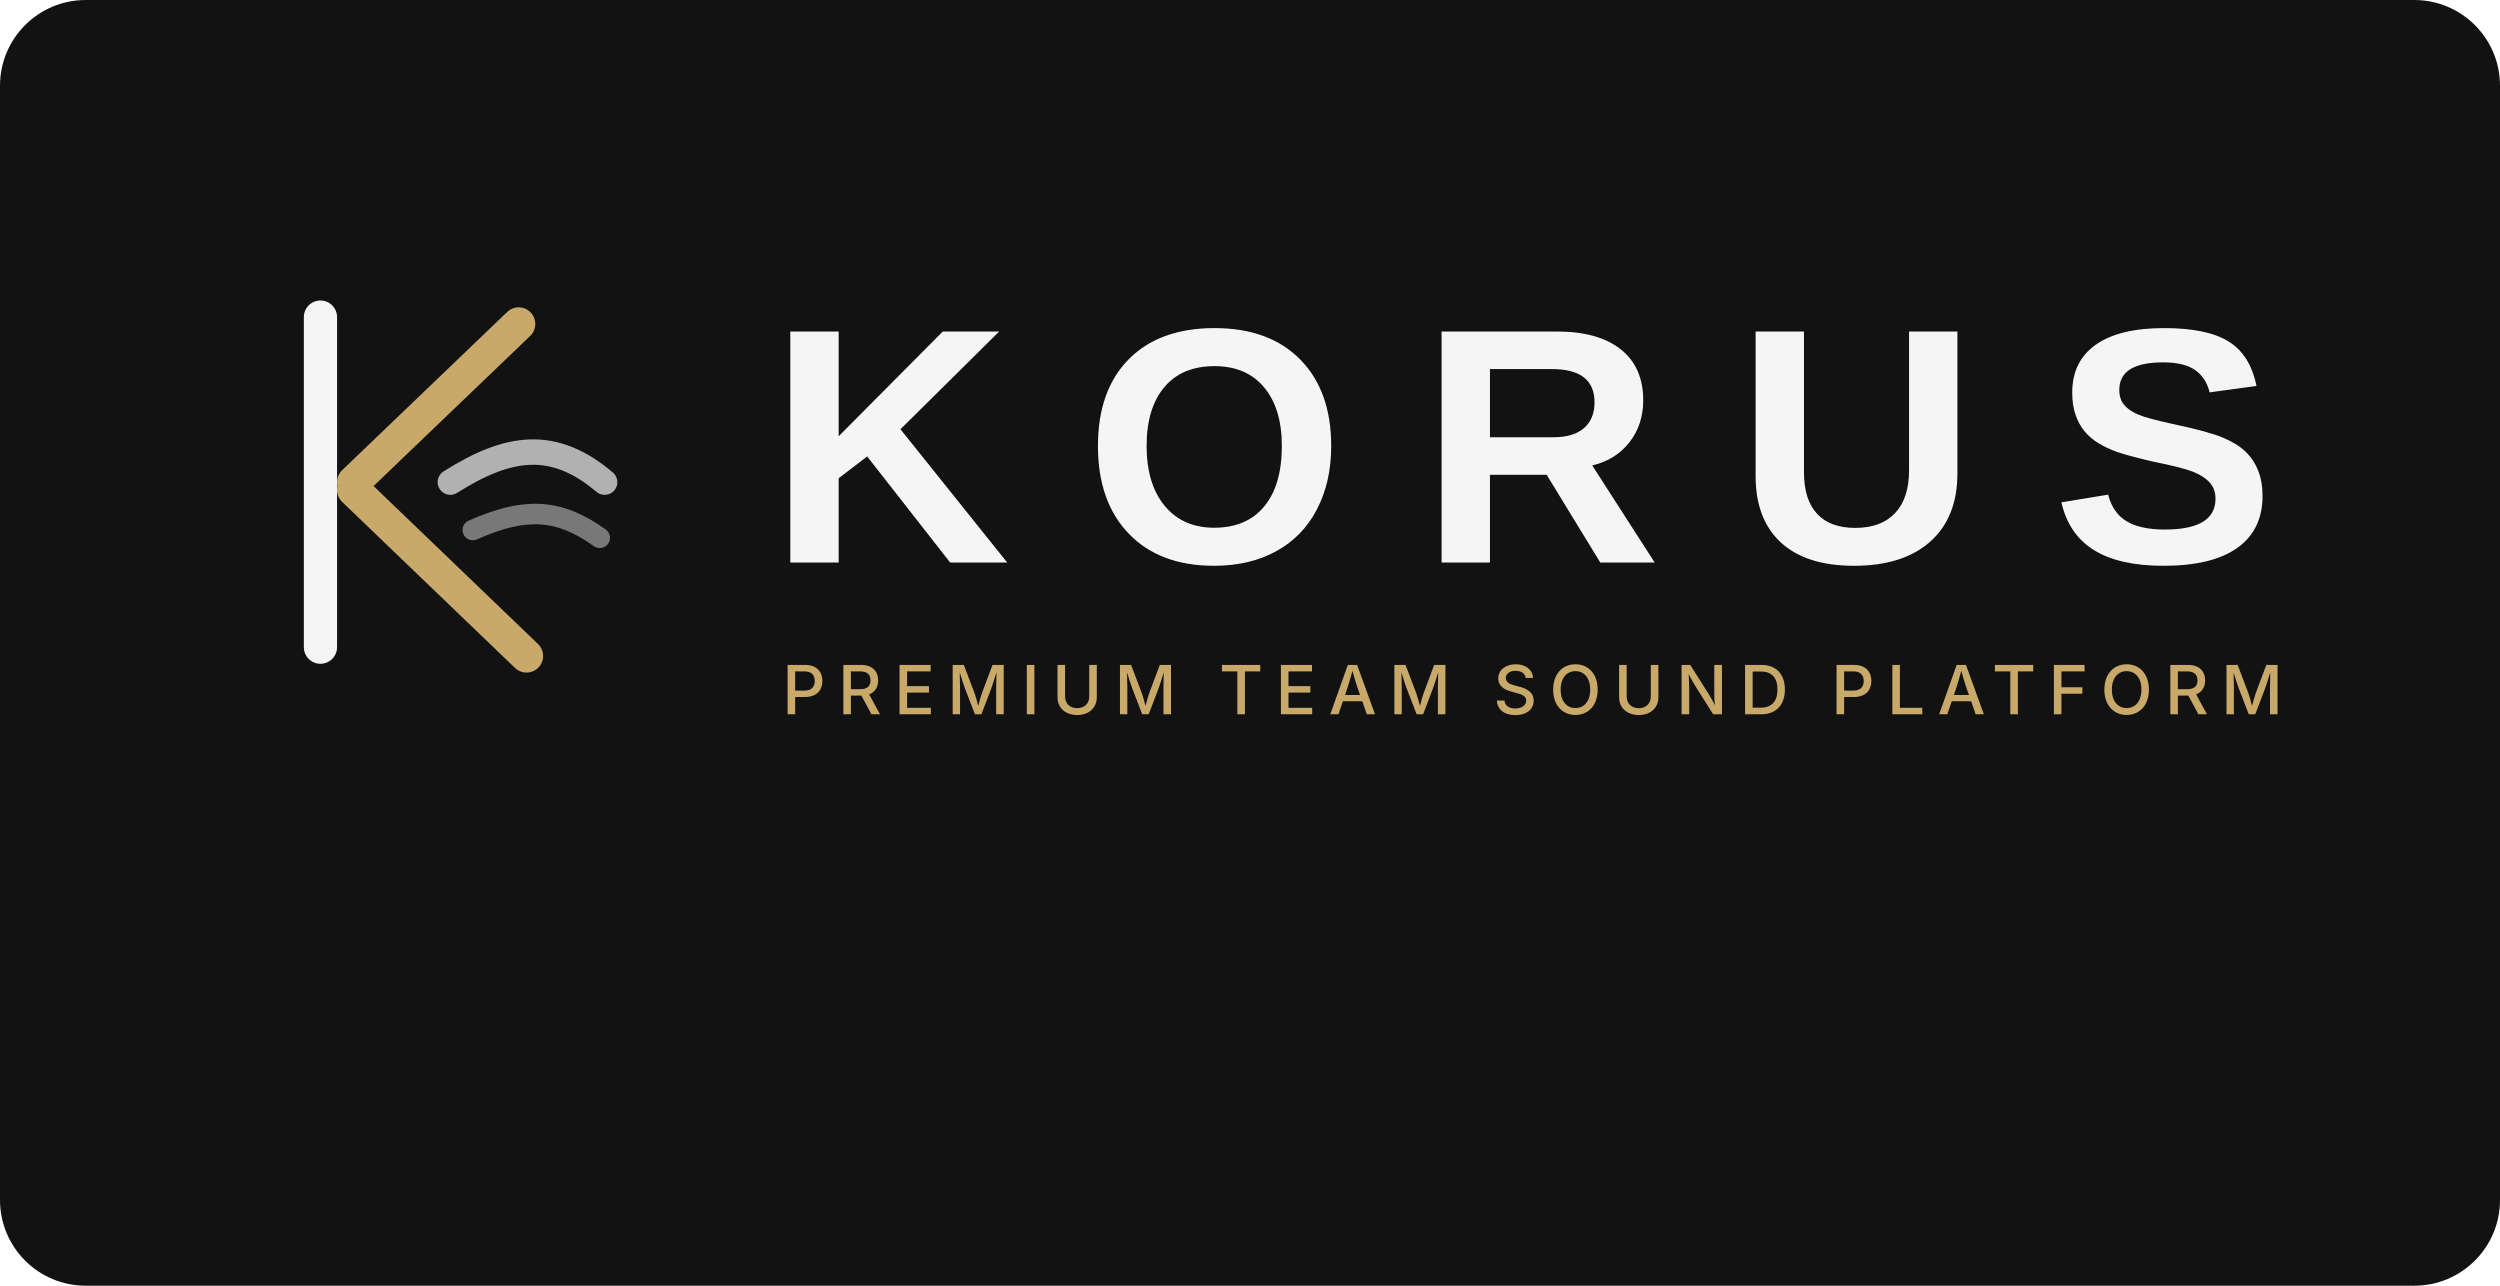
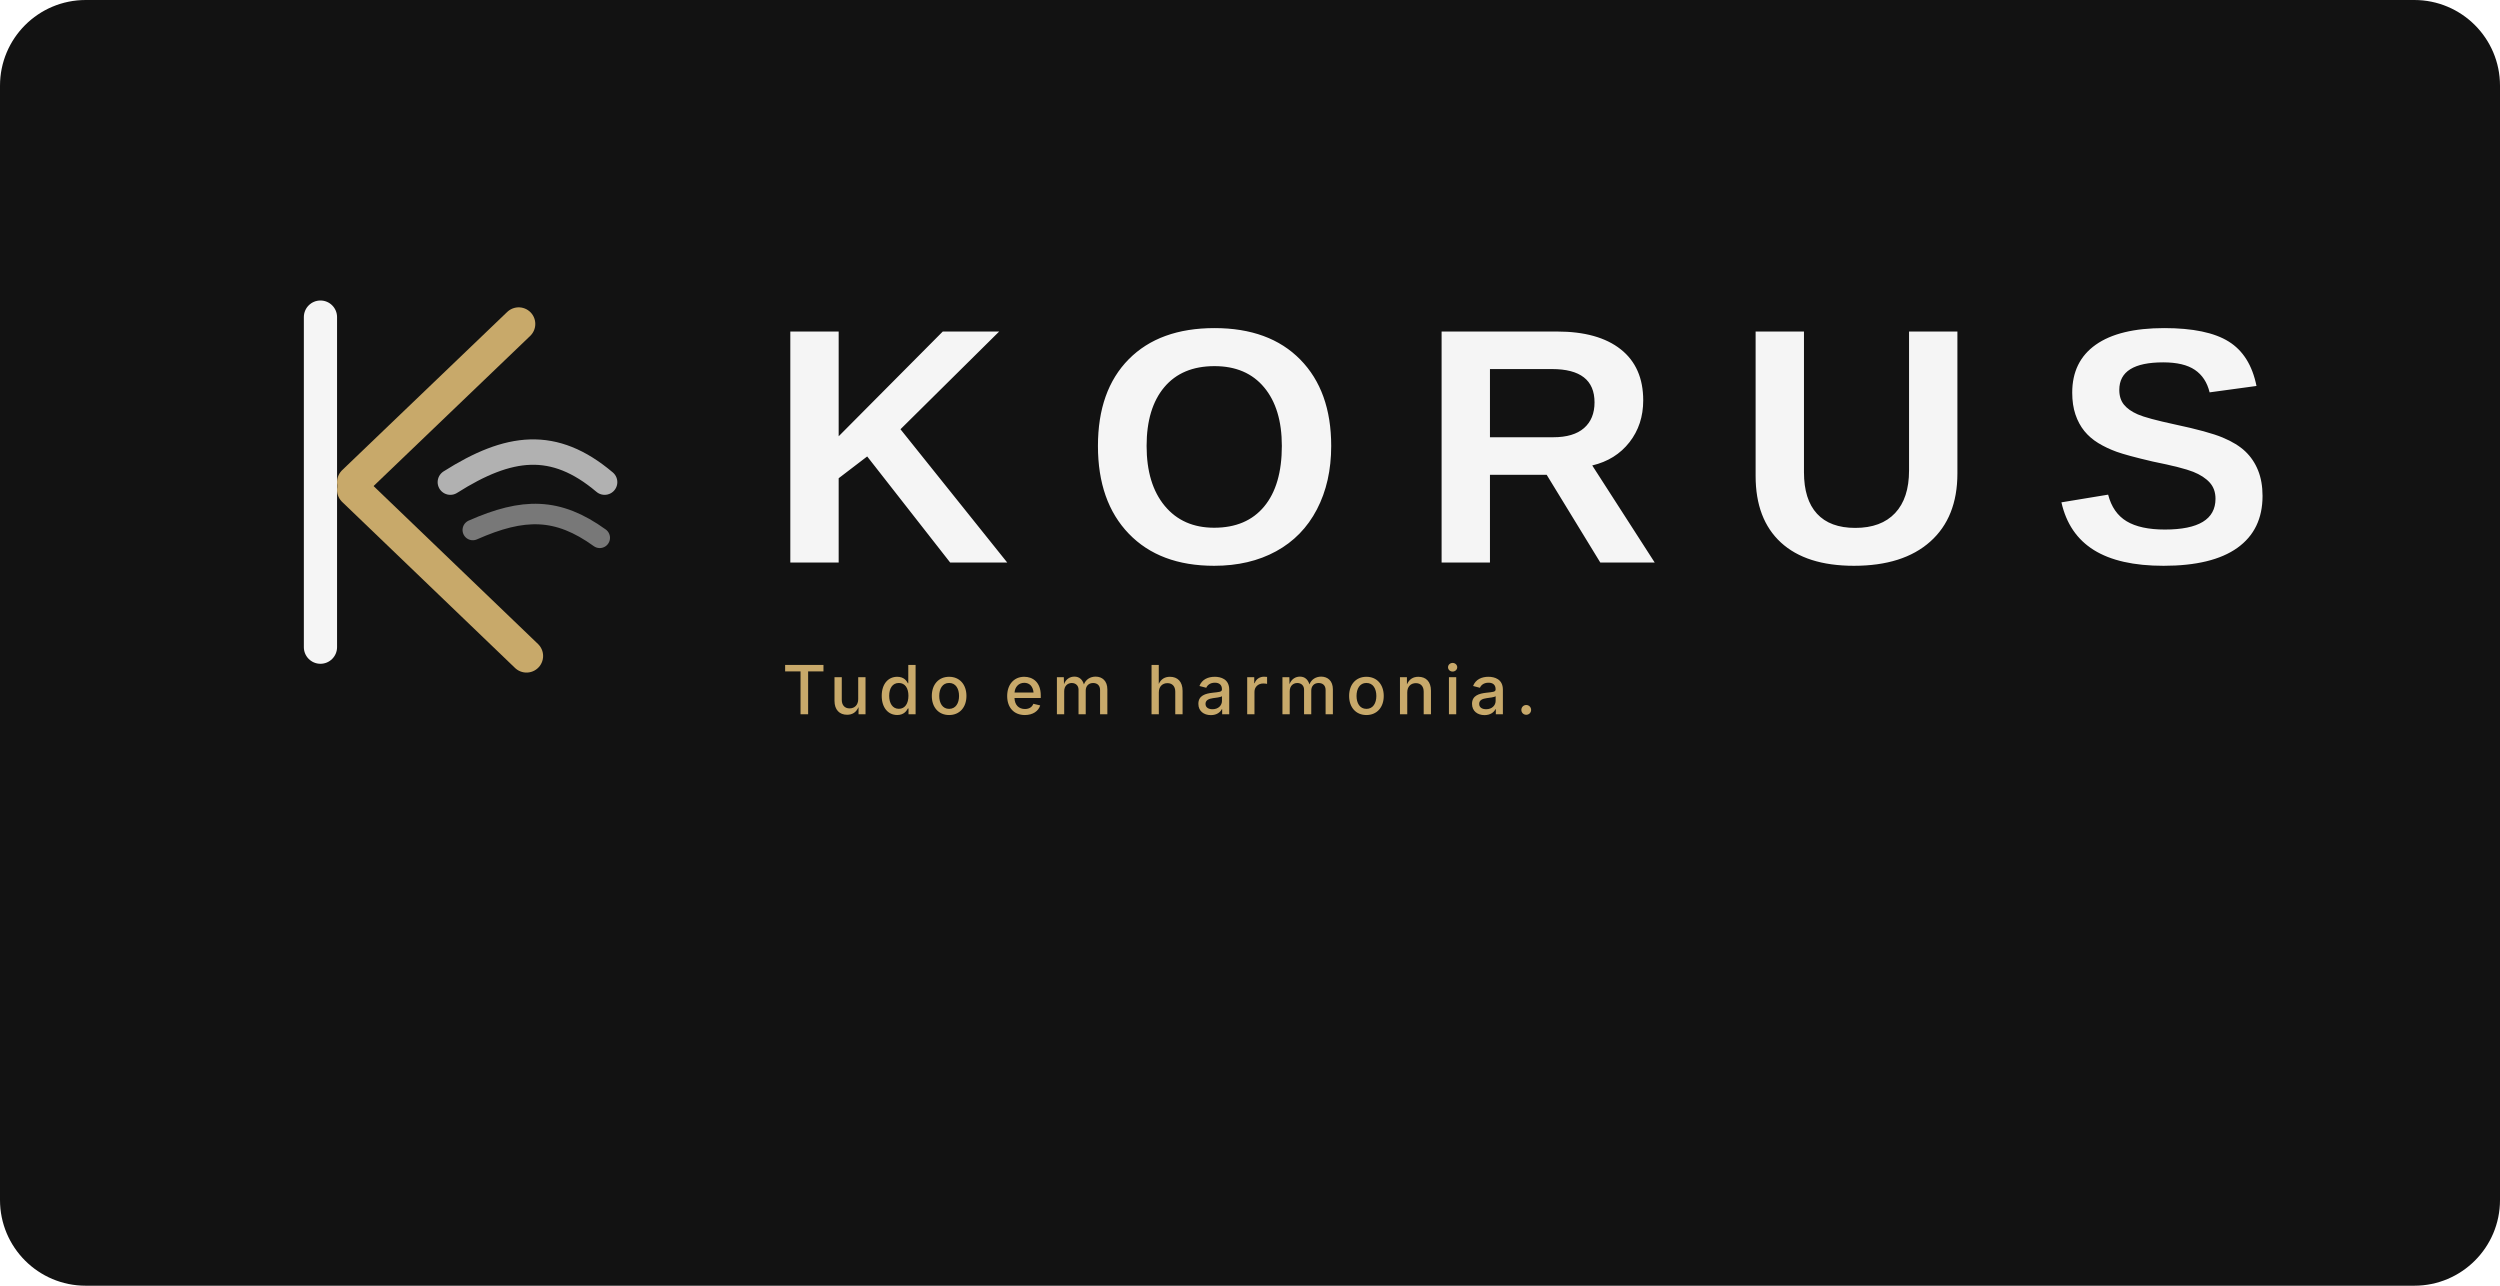
<svg xmlns="http://www.w3.org/2000/svg" width="1400" height="720" viewBox="0 0 1400 720" fill="none">
  <rect width="1400" height="720" rx="48" fill="#121212" />
  <g transform="translate(110 130)">
    <svg width="280" height="280" viewBox="0 0 1024 1024" fill="none">
      <rect x="220" y="140" width="68" height="744" rx="34" fill="#F5F5F5" />
      <path d="M322 512L660 188" stroke="#C8A96A" stroke-width="68" stroke-linecap="round" />
      <path d="M322 528L676 868" stroke="#C8A96A" stroke-width="68" stroke-linecap="round" />
      <path d="M520 512C640 436 732 424 836 512" stroke="#F5F5F5" stroke-opacity="0.7" stroke-width="52" stroke-linecap="round" />
      <path d="M566 610C670 564 740 564 826 626" stroke="#F5F5F5" stroke-opacity="0.45" stroke-width="42" stroke-linecap="round" />
    </svg>
  </g>
  <text x="430" y="315" fill="#F5F5F5" font-family="Poppins, Arial, sans-serif" font-weight="700" font-size="188" letter-spacing="0.22em">KORUS</text>
-   <text x="438" y="400" fill="#C8A96A" font-family="Inter, Arial, sans-serif" font-weight="500" font-size="38" letter-spacing="0.18em">PREMIUM TEAM SOUND PLATFORM</text>
+   <text x="438" y="400" fill="#C8A96A" font-family="Inter, Arial, sans-serif" font-weight="500" font-size="38" letter-spacing="0.12em">Tudo em harmonia.</text>
</svg>
